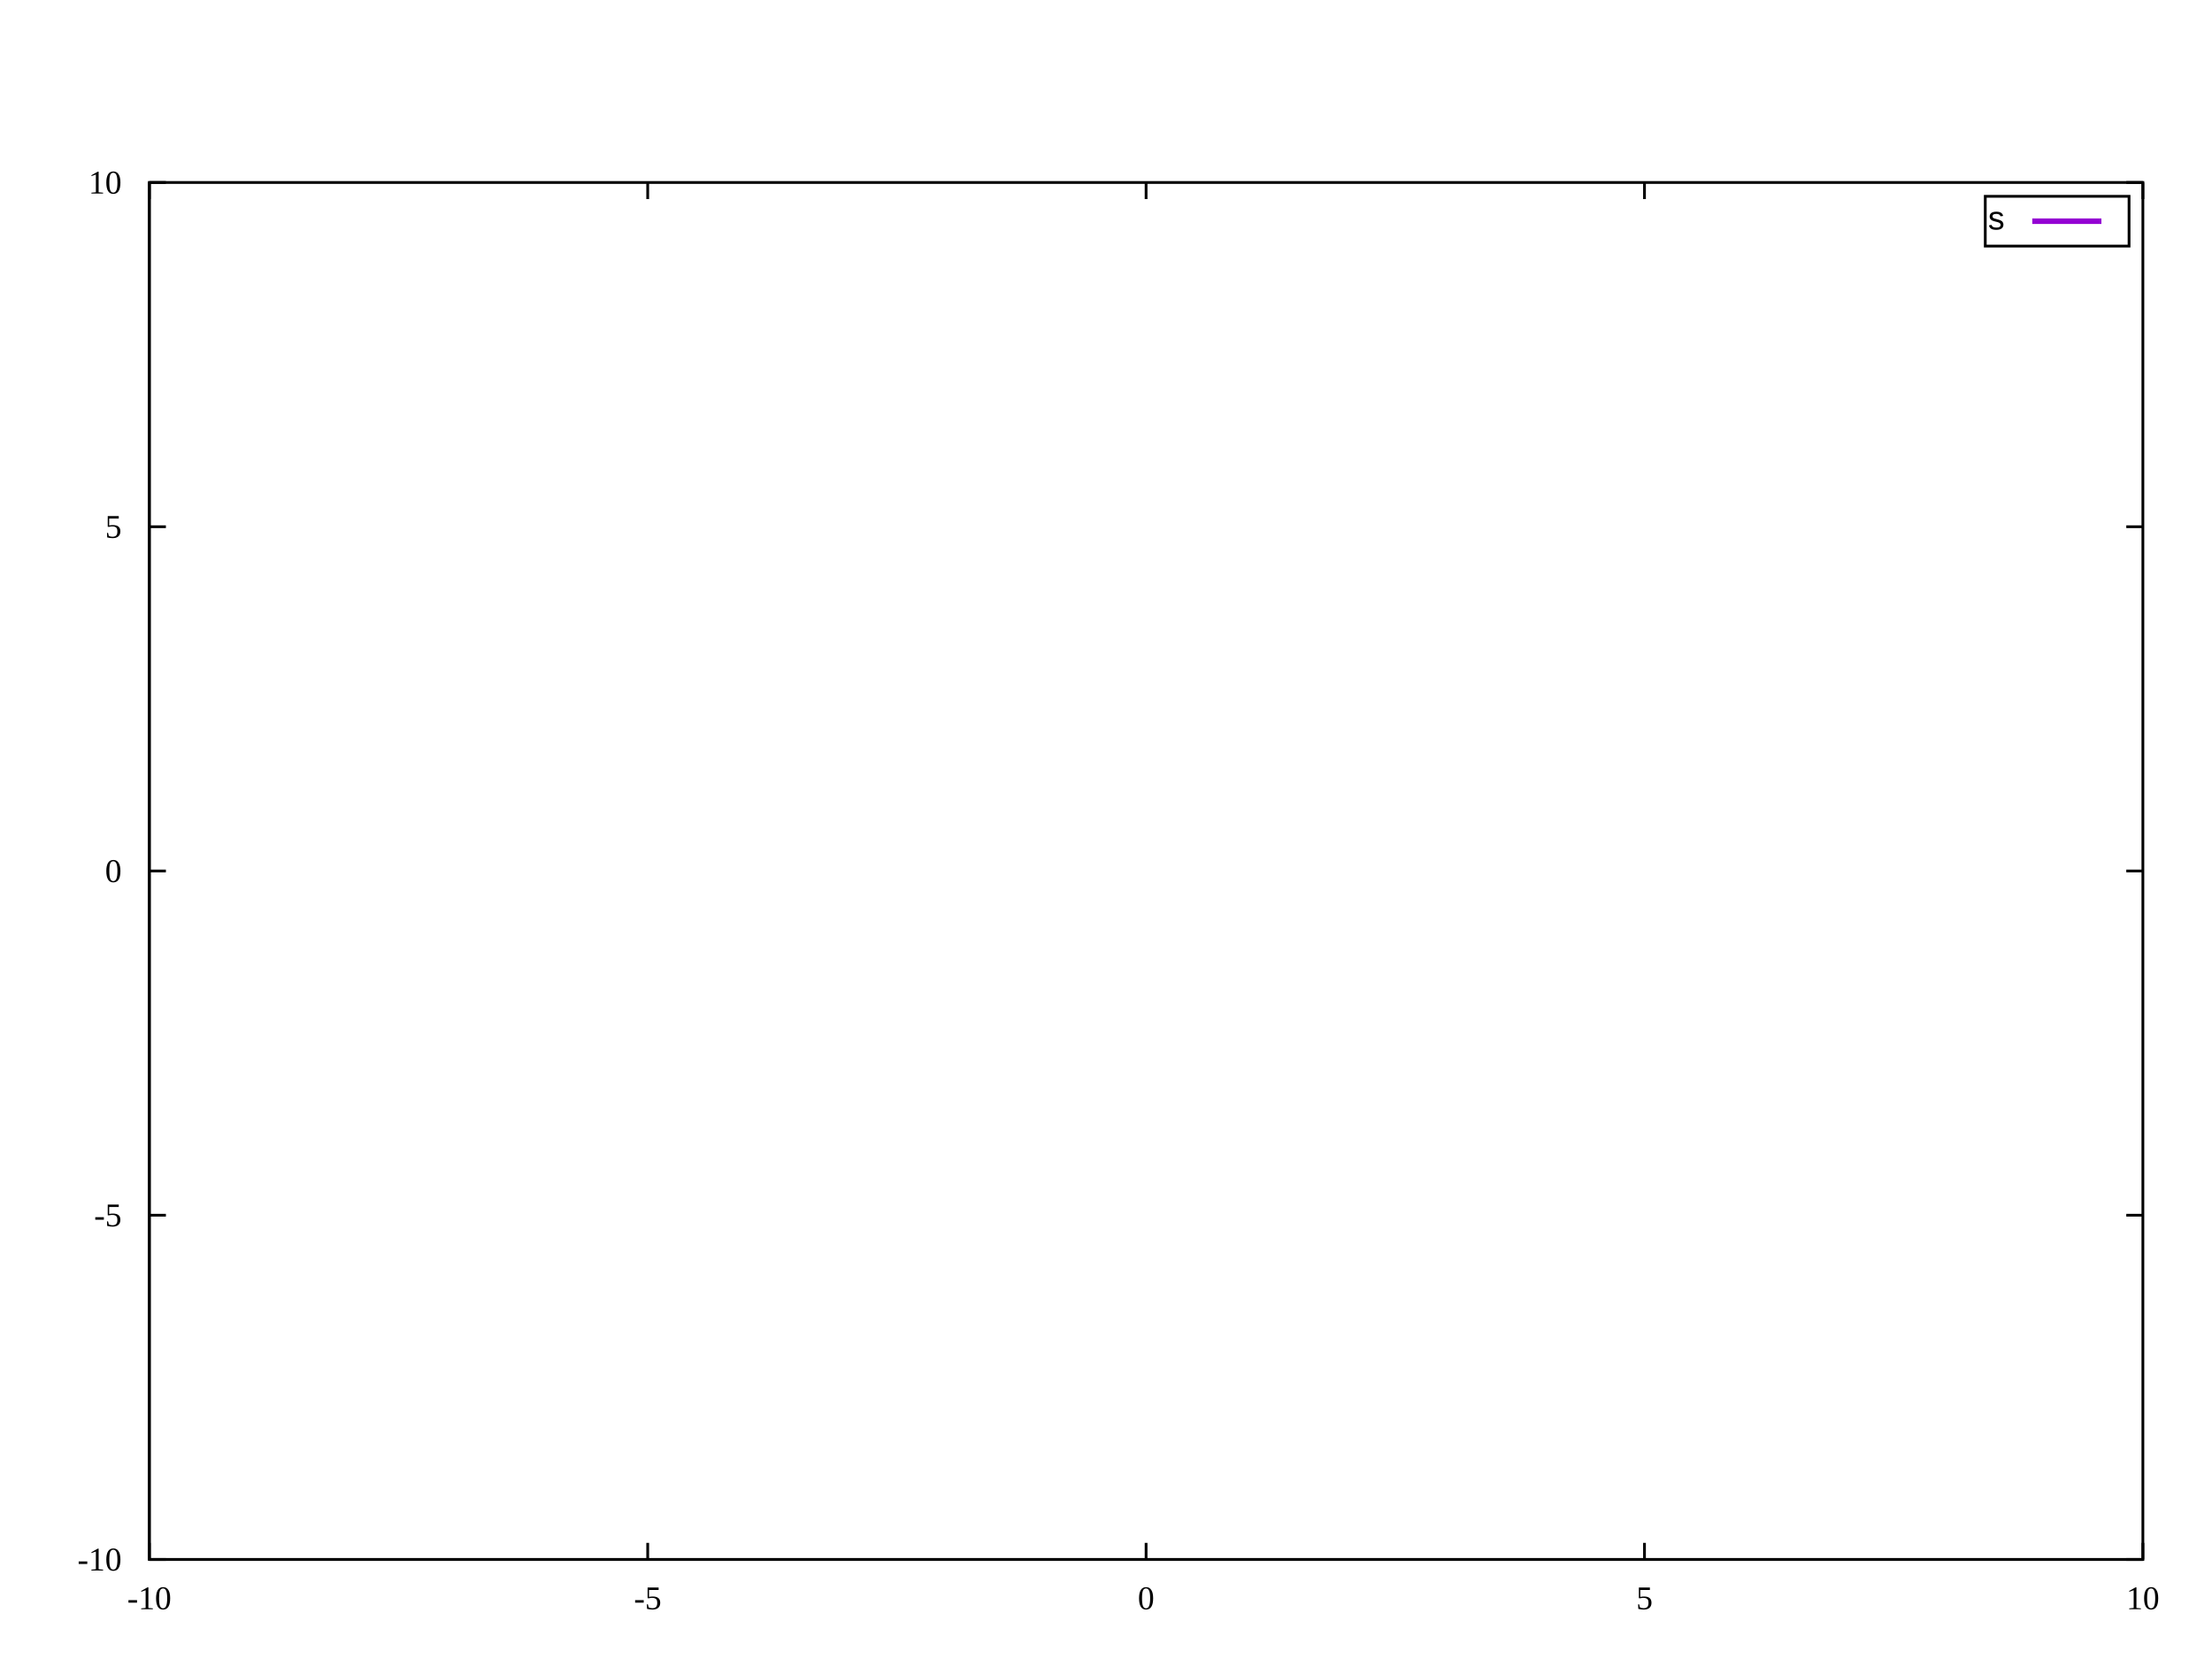
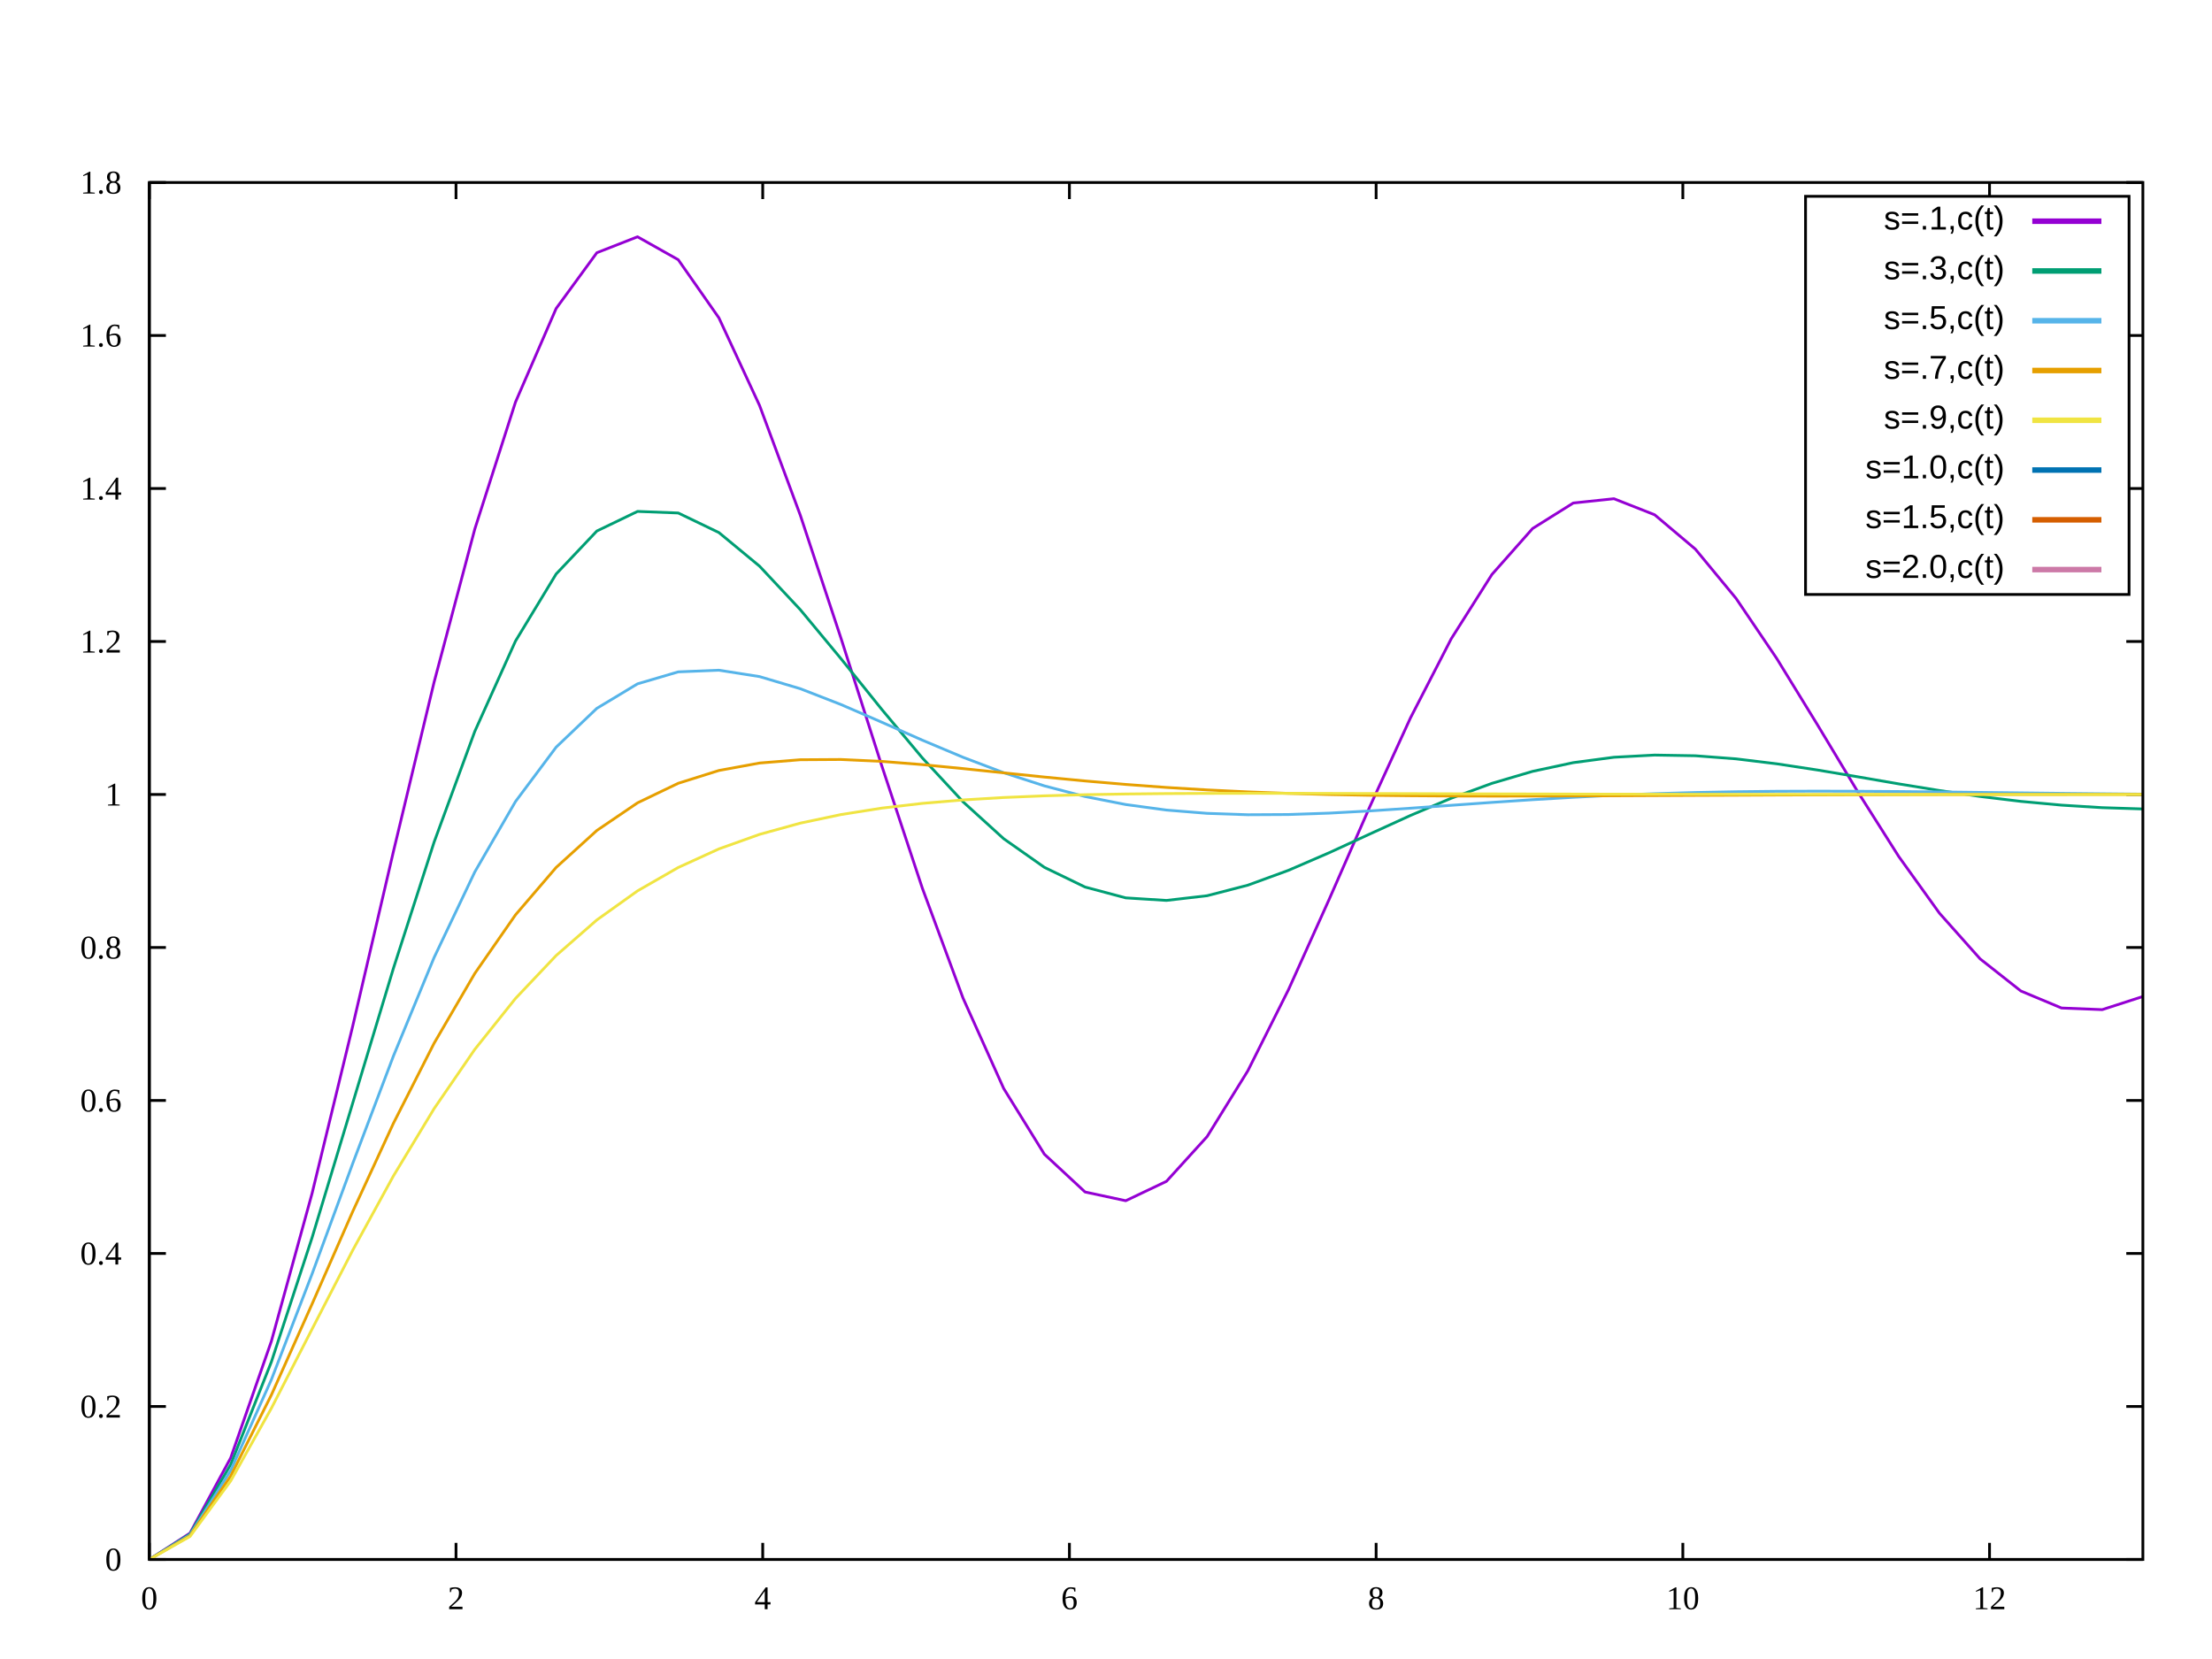
<svg xmlns="http://www.w3.org/2000/svg" xmlns:xlink="http://www.w3.org/1999/xlink" width="800" height="600" viewBox="0 0 800 600">
  <defs>
    <clipPath id="plotClip">
      <rect x="54" y="66" width="721" height="498" />
    </clipPath>
    <circle id="gpDot" r="0.5" stroke-width="0.5" stroke="currentColor" />
    <path id="gpPt0" stroke-width="0.222" stroke="currentColor" d="M-1,0 h2 M0,-1 v2" />
    <path id="gpPt1" stroke-width="0.222" stroke="currentColor" d="M-1,-1 L1,1 M1,-1 L-1,1" />
    <path id="gpPt2" stroke-width="0.222" stroke="currentColor" d="M-1,0 L1,0 M0,-1 L0,1 M-1,-1 L1,1 M-1,1 L1,-1" />
    <rect id="gpPt3" stroke-width="0.222" stroke="currentColor" x="-1" y="-1" width="2" height="2" />
    <rect id="gpPt4" stroke-width="0.222" stroke="currentColor" fill="currentColor" x="-1" y="-1" width="2" height="2" />
    <circle id="gpPt5" stroke-width="0.222" stroke="currentColor" cx="0" cy="0" r="1" />
    <use xlink:href="#gpPt5" id="gpPt6" fill="currentColor" stroke="none" />
    <path id="gpPt7" stroke-width="0.222" stroke="currentColor" d="M0,-1.33 L-1.33,0.67 L1.33,0.67 z" />
    <use xlink:href="#gpPt7" id="gpPt8" fill="currentColor" stroke="none" />
    <use xlink:href="#gpPt7" id="gpPt9" stroke="currentColor" transform="rotate(180)" />
    <use xlink:href="#gpPt9" id="gpPt10" fill="currentColor" stroke="none" />
    <use xlink:href="#gpPt3" id="gpPt11" stroke="currentColor" transform="rotate(45)" />
    <use xlink:href="#gpPt11" id="gpPt12" fill="currentColor" stroke="none" />
    <path id="gpPt13" stroke-width="0.222" stroke="currentColor" d="M0,1.330 L1.265,0.411 L0.782,-1.067 L-0.782,-1.076 L-1.265,0.411 z" />
    <use xlink:href="#gpPt13" id="gpPt14" fill="currentColor" stroke="none" />
  </defs>
  <rect width="800" height="600" fill="#FFFFFF" />
  <line x1="54" y1="564.00" x2="775" y2="564.00" stroke="#000" stroke-width="1" />
  <line x1="54.00" y1="564.00" x2="54.00" y2="558.00" stroke="#000" stroke-width="1" />
  <line x1="54.00" y1="66.00" x2="54.00" y2="72.00" stroke="#000" stroke-width="1" />
-   <text x="54.00" y="582.00" text-anchor="middle" font-size="12">-10</text>
-   <line x1="234.25" y1="564.00" x2="234.25" y2="558.00" stroke="#000" stroke-width="1" />
-   <line x1="234.25" y1="66.00" x2="234.25" y2="72.00" stroke="#000" stroke-width="1" />
-   <text x="234.25" y="582.00" text-anchor="middle" font-size="12">-5</text>
-   <line x1="414.50" y1="564.00" x2="414.50" y2="558.00" stroke="#000" stroke-width="1" />
-   <line x1="414.50" y1="66.00" x2="414.50" y2="72.00" stroke="#000" stroke-width="1" />
-   <text x="414.50" y="582.00" text-anchor="middle" font-size="12">0</text>
-   <line x1="594.75" y1="564.00" x2="594.75" y2="558.00" stroke="#000" stroke-width="1" />
-   <line x1="594.75" y1="66.00" x2="594.75" y2="72.00" stroke="#000" stroke-width="1" />
-   <text x="594.75" y="582.00" text-anchor="middle" font-size="12">5</text>
-   <line x1="775.00" y1="564.00" x2="775.00" y2="558.00" stroke="#000" stroke-width="1" />
-   <line x1="775.00" y1="66.00" x2="775.00" y2="72.00" stroke="#000" stroke-width="1" />
-   <text x="775.00" y="582.00" text-anchor="middle" font-size="12">10</text>
+   <text x="54.00" y="582.00" text-anchor="middle" font-size="12">0</text>
+   <line x1="164.92" y1="564.00" x2="164.92" y2="558.00" stroke="#000" stroke-width="1" />
+   <line x1="164.92" y1="66.00" x2="164.92" y2="72.00" stroke="#000" stroke-width="1" />
+   <text x="164.92" y="582.00" text-anchor="middle" font-size="12">2</text>
+   <line x1="275.85" y1="564.00" x2="275.85" y2="558.00" stroke="#000" stroke-width="1" />
+   <line x1="275.85" y1="66.00" x2="275.85" y2="72.00" stroke="#000" stroke-width="1" />
+   <text x="275.85" y="582.00" text-anchor="middle" font-size="12">4</text>
+   <line x1="386.77" y1="564.00" x2="386.77" y2="558.00" stroke="#000" stroke-width="1" />
+   <line x1="386.77" y1="66.00" x2="386.77" y2="72.00" stroke="#000" stroke-width="1" />
+   <text x="386.77" y="582.00" text-anchor="middle" font-size="12">6</text>
+   <line x1="497.69" y1="564.00" x2="497.69" y2="558.00" stroke="#000" stroke-width="1" />
+   <line x1="497.69" y1="66.00" x2="497.69" y2="72.00" stroke="#000" stroke-width="1" />
+   <text x="497.69" y="582.00" text-anchor="middle" font-size="12">8</text>
+   <line x1="608.62" y1="564.00" x2="608.62" y2="558.00" stroke="#000" stroke-width="1" />
+   <line x1="608.62" y1="66.00" x2="608.62" y2="72.00" stroke="#000" stroke-width="1" />
+   <text x="608.62" y="582.00" text-anchor="middle" font-size="12">10</text>
+   <line x1="719.54" y1="564.00" x2="719.54" y2="558.00" stroke="#000" stroke-width="1" />
+   <line x1="719.54" y1="66.00" x2="719.54" y2="72.00" stroke="#000" stroke-width="1" />
+   <text x="719.54" y="582.00" text-anchor="middle" font-size="12">12</text>
  <line x1="54.00" y1="66" x2="54.00" y2="564" stroke="#000" stroke-width="1" />
  <line x1="54.00" y1="564.00" x2="60.00" y2="564.00" stroke="#000" stroke-width="1" />
  <line x1="775.00" y1="564.00" x2="769.00" y2="564.00" stroke="#000" stroke-width="1" />
-   <text x="44.00" y="568.00" text-anchor="end" font-size="12">-10</text>
-   <line x1="54.00" y1="439.50" x2="60.00" y2="439.50" stroke="#000" stroke-width="1" />
-   <line x1="775.00" y1="439.50" x2="769.00" y2="439.50" stroke="#000" stroke-width="1" />
-   <text x="44.00" y="443.50" text-anchor="end" font-size="12">-5</text>
-   <line x1="54.00" y1="315.00" x2="60.00" y2="315.00" stroke="#000" stroke-width="1" />
-   <line x1="775.00" y1="315.00" x2="769.00" y2="315.00" stroke="#000" stroke-width="1" />
-   <text x="44.00" y="319.00" text-anchor="end" font-size="12">0</text>
-   <line x1="54.00" y1="190.50" x2="60.00" y2="190.50" stroke="#000" stroke-width="1" />
-   <line x1="775.00" y1="190.50" x2="769.00" y2="190.50" stroke="#000" stroke-width="1" />
-   <text x="44.00" y="194.50" text-anchor="end" font-size="12">5</text>
+   <text x="44.00" y="568.00" text-anchor="end" font-size="12">0</text>
+   <line x1="54.00" y1="508.67" x2="60.00" y2="508.67" stroke="#000" stroke-width="1" />
+   <line x1="775.00" y1="508.67" x2="769.00" y2="508.67" stroke="#000" stroke-width="1" />
+   <text x="44.00" y="512.67" text-anchor="end" font-size="12">0.2</text>
+   <line x1="54.00" y1="453.33" x2="60.00" y2="453.33" stroke="#000" stroke-width="1" />
+   <line x1="775.00" y1="453.33" x2="769.00" y2="453.33" stroke="#000" stroke-width="1" />
+   <text x="44.00" y="457.33" text-anchor="end" font-size="12">0.4</text>
+   <line x1="54.00" y1="398.00" x2="60.00" y2="398.00" stroke="#000" stroke-width="1" />
+   <line x1="775.00" y1="398.00" x2="769.00" y2="398.00" stroke="#000" stroke-width="1" />
+   <text x="44.00" y="402.00" text-anchor="end" font-size="12">0.6</text>
+   <line x1="54.00" y1="342.67" x2="60.00" y2="342.67" stroke="#000" stroke-width="1" />
+   <line x1="775.00" y1="342.67" x2="769.00" y2="342.67" stroke="#000" stroke-width="1" />
+   <text x="44.00" y="346.67" text-anchor="end" font-size="12">0.8</text>
+   <line x1="54.00" y1="287.33" x2="60.00" y2="287.33" stroke="#000" stroke-width="1" />
+   <line x1="775.00" y1="287.33" x2="769.00" y2="287.33" stroke="#000" stroke-width="1" />
+   <text x="44.00" y="291.33" text-anchor="end" font-size="12">1</text>
+   <line x1="54.00" y1="232.00" x2="60.00" y2="232.00" stroke="#000" stroke-width="1" />
+   <line x1="775.00" y1="232.00" x2="769.00" y2="232.00" stroke="#000" stroke-width="1" />
+   <text x="44.00" y="236.00" text-anchor="end" font-size="12">1.2</text>
+   <line x1="54.00" y1="176.67" x2="60.00" y2="176.67" stroke="#000" stroke-width="1" />
+   <line x1="775.00" y1="176.67" x2="769.00" y2="176.67" stroke="#000" stroke-width="1" />
+   <text x="44.00" y="180.67" text-anchor="end" font-size="12">1.4</text>
+   <line x1="54.00" y1="121.33" x2="60.00" y2="121.33" stroke="#000" stroke-width="1" />
+   <line x1="775.00" y1="121.33" x2="769.00" y2="121.33" stroke="#000" stroke-width="1" />
+   <text x="44.00" y="125.33" text-anchor="end" font-size="12">1.6</text>
  <line x1="54.00" y1="66.00" x2="60.00" y2="66.00" stroke="#000" stroke-width="1" />
  <line x1="775.00" y1="66.00" x2="769.00" y2="66.00" stroke="#000" stroke-width="1" />
-   <text x="44.00" y="70.00" text-anchor="end" font-size="12">10</text>
-   <polyline points="" fill="none" stroke="#9400D3" stroke-width="1.0" stroke-linecap="round" stroke-linejoin="round" clip-path="url(#plotClip)" />
-   <rect x="718" y="71" width="52" height="18" fill="#FFFFFF" stroke="#000000" stroke-width="1" />
-   <text x="725" y="83" font-family="Arial" font-size="12" alignment-baseline="middle" text-anchor="end">s</text>
+   <text x="44.00" y="70.00" text-anchor="end" font-size="12">1.8</text>
+   <polyline points="54.00 564.00 68.71 554.49 83.43 527.26 98.14 485.09 112.86 431.62 127.57 371.08 142.29 307.96 157.00 246.70 171.71 191.37 186.43 145.44 201.14 111.56 215.86 91.40 230.57 85.64 245.29 93.93 260.00 114.96 274.71 146.66 289.43 186.30 304.14 230.78 318.86 276.82 333.57 321.20 348.29 360.97 363.00 393.67 377.71 417.43 392.43 431.10 407.14 434.26 421.86 427.25 436.57 411.06 451.29 387.28 466.00 357.92 480.71 325.26 495.43 291.71 510.14 259.59 524.86 231.02 539.57 207.77 554.29 191.14 569.00 181.92 583.71 180.37 598.43 186.18 613.14 198.59 627.86 216.41 642.57 238.14 657.29 262.10 672.00 286.54 686.71 309.77 701.43 330.27 716.14 346.79 730.86 358.40 745.57 364.56 760.29 365.15 775.00 360.40" fill="none" stroke="#9400D3" stroke-width="1.0" stroke-linecap="round" stroke-linejoin="round" clip-path="url(#plotClip)" />
+   <polyline points="54.00 564.00 68.71 554.81 83.43 529.68 98.14 492.56 112.86 447.63 127.57 398.94 142.29 350.20 157.00 304.56 171.71 264.53 186.43 231.86 201.14 207.59 215.86 192.05 230.57 184.96 245.29 185.53 260.00 192.61 274.71 204.77 289.43 220.49 304.14 238.21 318.86 256.51 333.57 274.10 348.29 289.97 363.00 303.33 377.71 313.68 392.43 320.81 407.14 324.73 421.86 325.65 436.57 323.95 451.29 320.14 466.00 314.76 480.71 308.40 495.43 301.62 510.14 294.91 524.86 288.69 539.57 283.31 554.29 278.97 569.00 275.82 583.71 273.87 598.43 273.08 613.14 273.33 627.86 274.45 642.57 276.24 657.29 278.48 672.00 280.96 686.71 283.50 701.43 285.90 716.14 288.05 730.86 289.83 745.57 291.19 760.29 292.10 775.00 292.57" fill="none" stroke="#009E73" stroke-width="1.0" stroke-linecap="round" stroke-linejoin="round" clip-path="url(#plotClip)" />
+   <polyline points="54.00 564.00 68.71 555.12 83.43 531.85 98.14 498.98 112.86 460.75 127.57 420.78 142.29 381.92 157.00 346.30 171.71 315.36 186.43 289.90 201.14 270.22 215.86 256.18 230.57 247.32 245.29 242.99 260.00 242.39 274.71 244.70 289.43 249.08 304.14 254.80 318.86 261.18 333.57 267.69 348.29 273.88 363.00 279.46 377.71 284.22 392.43 288.07 407.14 290.97 421.86 292.97 436.57 294.16 451.29 294.66 466.00 294.58 480.71 294.08 495.43 293.28 510.14 292.30 524.86 291.25 539.57 290.20 554.29 289.22 569.00 288.35 583.71 287.62 598.43 287.04 613.14 286.62 627.86 286.34 642.57 286.18 657.29 286.13 672.00 286.17 686.71 286.27 701.43 286.41 716.14 286.58 730.86 286.75 745.57 286.92 760.29 287.07 775.00 287.21" fill="none" stroke="#56B4E9" stroke-width="1.0" stroke-linecap="round" stroke-linejoin="round" clip-path="url(#plotClip)" />
+   <polyline points="54.00 564.00 68.71 555.41 83.43 533.82 98.14 504.52 112.86 471.62 127.57 438.15 142.29 406.25 157.00 377.30 171.71 352.07 186.43 330.88 201.14 313.72 215.86 300.35 230.57 290.36 245.29 283.29 260.00 278.66 274.71 275.96 289.43 274.77 304.14 274.68 318.86 275.36 333.57 276.53 348.29 277.97 363.00 279.51 377.71 281.03 392.43 282.44 407.14 283.70 421.86 284.79 436.57 285.68 451.29 286.40 466.00 286.94 480.71 287.35 495.43 287.62 510.14 287.79 524.86 287.89 539.57 287.92 554.29 287.91 569.00 287.86 583.71 287.80 598.43 287.73 613.14 287.66 627.86 287.60 642.57 287.53 657.29 287.48 672.00 287.43 686.71 287.39 701.43 287.36 716.14 287.34 730.86 287.33 745.57 287.32 760.29 287.31 775.00 287.31" fill="none" stroke="#E69F00" stroke-width="1.0" stroke-linecap="round" stroke-linejoin="round" clip-path="url(#plotClip)" />
+   <polyline points="54.00 564.00 68.71 555.69 83.43 535.61 98.14 509.33 112.86 480.69 127.57 452.16 142.29 425.29 157.00 400.95 171.71 379.53 186.43 361.11 201.14 345.58 215.86 332.71 230.57 322.20 245.29 313.74 260.00 307.02 274.71 301.76 289.43 297.70 304.14 294.60 318.86 292.27 333.57 290.55 348.29 289.31 363.00 288.43 377.71 287.82 392.43 287.41 407.14 287.16 421.86 287.01 436.57 286.94 451.29 286.91 466.00 286.92 480.71 286.95 495.43 286.99 510.14 287.03 524.86 287.08 539.57 287.12 554.29 287.15 569.00 287.19 583.71 287.22 598.43 287.24 613.14 287.26 627.86 287.28 642.57 287.29 657.29 287.30 672.00 287.31 686.71 287.32 701.43 287.32 716.14 287.33 730.86 287.33 745.57 287.33 760.29 287.33 775.00 287.33" fill="none" stroke="#F0E442" stroke-width="1.0" stroke-linecap="round" stroke-linejoin="round" clip-path="url(#plotClip)" />
+   <polyline points="" fill="none" stroke="#0072B2" stroke-width="1.0" stroke-linecap="round" stroke-linejoin="round" clip-path="url(#plotClip)" />
+   <polyline points="" fill="none" stroke="#D55E00" stroke-width="1.0" stroke-linecap="round" stroke-linejoin="round" clip-path="url(#plotClip)" />
+   <polyline points="" fill="none" stroke="#CC79A7" stroke-width="1.0" stroke-linecap="round" stroke-linejoin="round" clip-path="url(#plotClip)" />
+   <rect x="653" y="71" width="117" height="144" fill="#FFFFFF" stroke="#000000" stroke-width="1" />
+   <text x="725" y="83" font-family="Arial" font-size="12" alignment-baseline="middle" text-anchor="end">s=.1,c(t)</text>
  <line x1="735" y1="80" x2="760" y2="80" stroke="#9400D3" stroke-width="2" />
+   <text x="725" y="101" font-family="Arial" font-size="12" alignment-baseline="middle" text-anchor="end">s=.3,c(t)</text>
+   <line x1="735" y1="98" x2="760" y2="98" stroke="#009E73" stroke-width="2" />
+   <text x="725" y="119" font-family="Arial" font-size="12" alignment-baseline="middle" text-anchor="end">s=.5,c(t)</text>
+   <line x1="735" y1="116" x2="760" y2="116" stroke="#56B4E9" stroke-width="2" />
+   <text x="725" y="137" font-family="Arial" font-size="12" alignment-baseline="middle" text-anchor="end">s=.7,c(t)</text>
+   <line x1="735" y1="134" x2="760" y2="134" stroke="#E69F00" stroke-width="2" />
+   <text x="725" y="155" font-family="Arial" font-size="12" alignment-baseline="middle" text-anchor="end">s=.9,c(t)</text>
+   <line x1="735" y1="152" x2="760" y2="152" stroke="#F0E442" stroke-width="2" />
+   <text x="725" y="173" font-family="Arial" font-size="12" alignment-baseline="middle" text-anchor="end">s=1.0,c(t)</text>
+   <line x1="735" y1="170" x2="760" y2="170" stroke="#0072B2" stroke-width="2" />
+   <text x="725" y="191" font-family="Arial" font-size="12" alignment-baseline="middle" text-anchor="end">s=1.5,c(t)</text>
+   <line x1="735" y1="188" x2="760" y2="188" stroke="#D55E00" stroke-width="2" />
+   <text x="725" y="209" font-family="Arial" font-size="12" alignment-baseline="middle" text-anchor="end">s=2.0,c(t)</text>
+   <line x1="735" y1="206" x2="760" y2="206" stroke="#CC79A7" stroke-width="2" />
  <path d="M 54.00 66.00 L 775.00 66.00 L 775.00 564.00 L 54.00 564.00 Z" stroke="#000000" stroke-width="1.0" fill="none" />
</svg>
